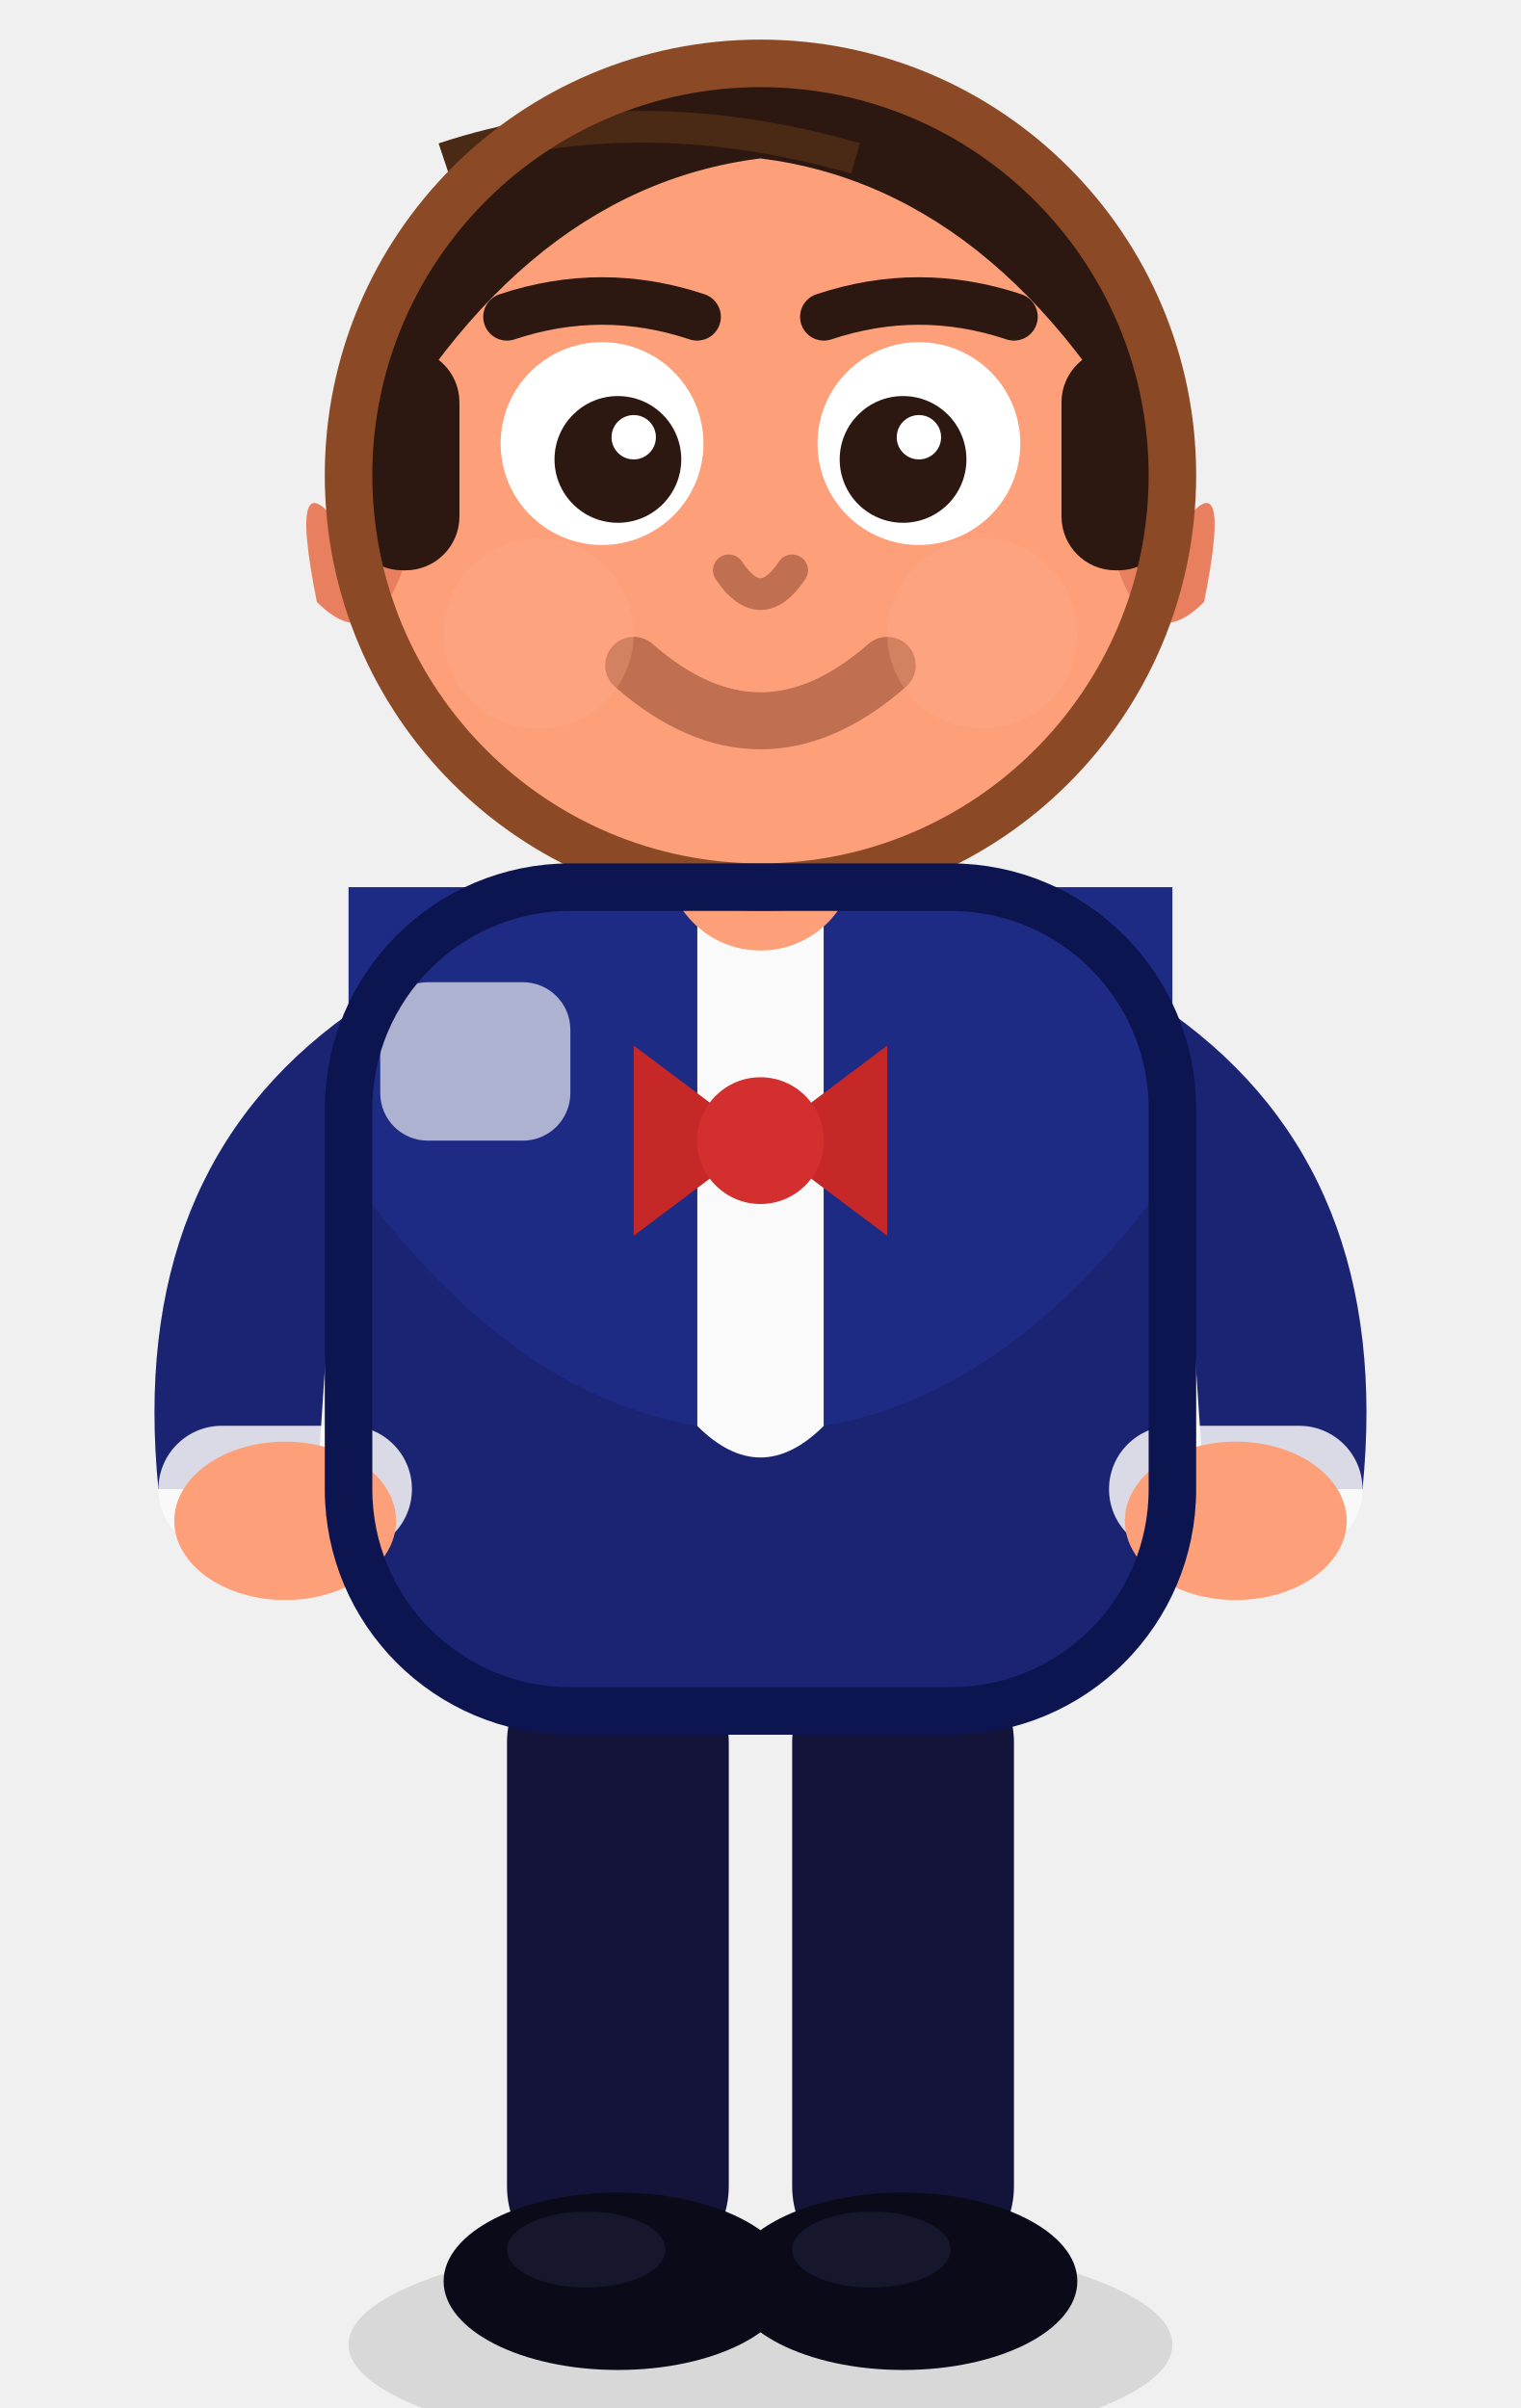
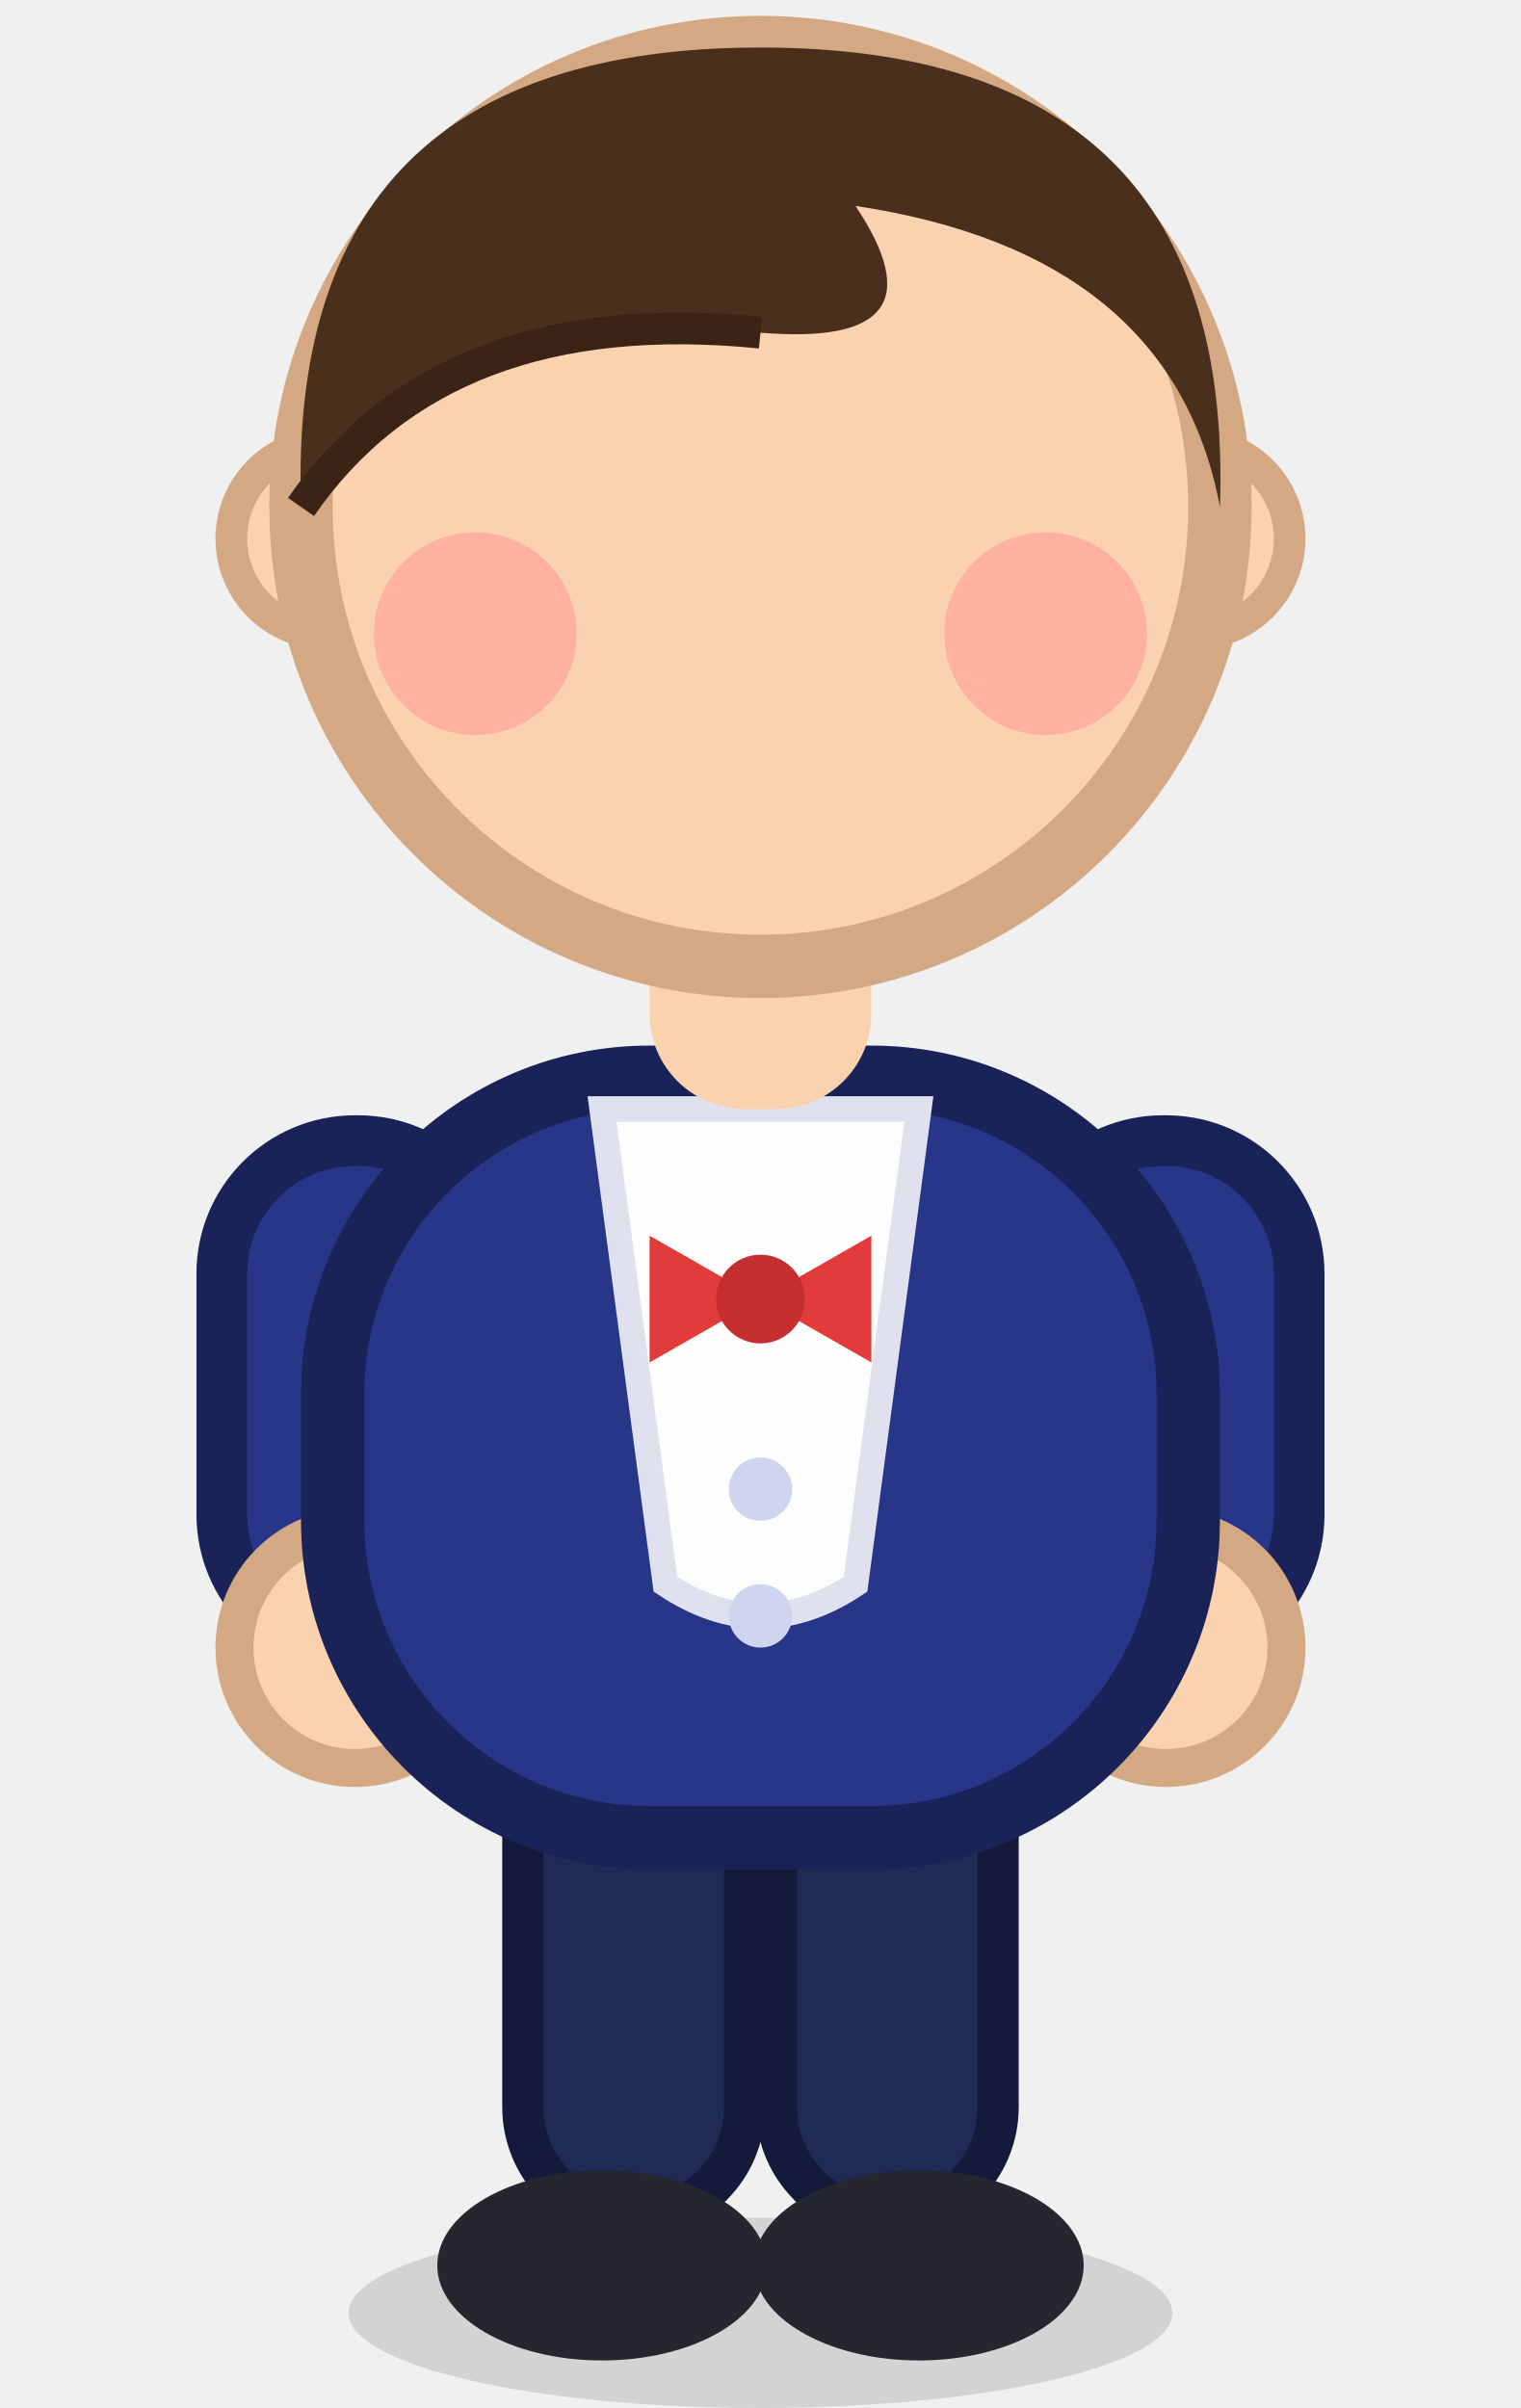
<svg xmlns="http://www.w3.org/2000/svg" viewBox="0 0 48 76">
-   <ellipse cx="24" cy="74" rx="13" ry="3.5" fill="#0000001A" />
-   <rect x="16" y="52" width="7" height="20" rx="3" fill="#14143A" />
-   <rect x="25" y="52" width="7" height="20" rx="3" fill="#14143A" />
-   <ellipse cx="19.5" cy="72" rx="5.5" ry="2.8" fill="#0A0A18" />
-   <ellipse cx="28.5" cy="72" rx="5.5" ry="2.8" fill="#0A0A18" />
-   <ellipse cx="18.5" cy="71" rx="2.5" ry="1.2" fill="#222240" opacity="0.5" />
-   <ellipse cx="27.5" cy="71" rx="2.5" ry="1.2" fill="#222240" opacity="0.5" />
-   <rect x="11" y="28" width="26" height="26" rx="7" fill="#1A2472" />
-   <path d="M22 28 L26 28 L26 45 Q24 47 22 45 Z" fill="#FAFAFA" />
-   <path d="M11 28 L22 28 L22 45 Q16 44 11 37 Z" fill="#1E2B85" />
-   <path d="M37 28 L26 28 L26 45 Q32 44 37 37 Z" fill="#1E2B85" />
-   <rect x="12" y="31" width="6" height="5" rx="1.5" fill="#FAFAFA" opacity="0.65" />
-   <polygon points="20,33 24,36 20,39" fill="#C62828" />
-   <polygon points="28,33 24,36 28,39" fill="#C62828" />
-   <circle cx="24" cy="36" r="2" fill="#D32F2F" />
-   <path d="M11 32 Q4 37 5 47 L10 47 L11 32 Z" fill="#1A2472" />
-   <rect x="5" y="45" width="8" height="4" rx="2" fill="#FAFAFA" opacity="0.85" />
-   <ellipse cx="9" cy="48" rx="3.5" ry="2.5" fill="#FDA07A" />
-   <path d="M37 32 Q44 37 43 47 L38 47 L37 32 Z" fill="#1A2472" />
-   <rect x="35" y="45" width="8" height="4" rx="2" fill="#FAFAFA" opacity="0.85" />
-   <ellipse cx="39" cy="48" rx="3.5" ry="2.5" fill="#FDA07A" />
-   <rect x="21" y="22" width="6" height="8" rx="3" fill="#FDA07A" />
-   <circle cx="24" cy="15" r="13" fill="#FDA07A" />
-   <path d="M11 17 Q9 14 10 19 Q12 21 13 17 Z" fill="#E88060" />
-   <path d="M37 17 Q39 14 38 19 Q36 21 35 17 Z" fill="#E88060" />
-   <path d="M11 11 Q13 3 24 2 Q35 3 37 11 L37 16 Q32 6 24 5 Q16 6 11 16 Z" fill="#2C1810" />
-   <rect x="11" y="11" width="3.5" height="7" rx="1.7" fill="#2C1810" />
-   <rect x="33.5" y="11" width="3.5" height="7" rx="1.7" fill="#2C1810" />
-   <path d="M14 5 Q20 3 27 5" fill="none" stroke="#4A2A15" stroke-width="1" />
-   <circle cx="19" cy="14" r="3.2" fill="white" />
-   <circle cx="19.5" cy="14.5" r="2" fill="#2C1810" />
-   <circle cx="20" cy="13.8" r="0.7" fill="white" />
-   <circle cx="29" cy="14" r="3.2" fill="white" />
-   <circle cx="28.5" cy="14.5" r="2" fill="#2C1810" />
-   <circle cx="29" cy="13.8" r="0.7" fill="white" />
-   <path d="M16 10 Q19 9 22 10" stroke="#2C1810" stroke-width="1.5" fill="none" stroke-linecap="round" />
-   <path d="M26 10 Q29 9 32 10" stroke="#2C1810" stroke-width="1.5" fill="none" stroke-linecap="round" />
-   <path d="M23 18 Q24 19.5 25 18" stroke="#C07050" stroke-width="1" fill="none" stroke-linecap="round" />
-   <path d="M20 21 Q24 24.5 28 21" stroke="#C07050" stroke-width="1.8" fill="none" stroke-linecap="round" />
-   <circle cx="17" cy="20" r="3" fill="#FFAA88" opacity="0.3" />
-   <circle cx="31" cy="20" r="3" fill="#FFAA88" opacity="0.3" />
-   <circle cx="24" cy="15" r="13" fill="none" stroke="#8B4A25" stroke-width="1.5" />
-   <rect x="11" y="28" width="26" height="26" rx="7" fill="none" stroke="#0D1550" stroke-width="1.5" />
+   <ellipse cx="24" cy="73" rx="13" ry="3" fill="#0000001f" />
+   <rect x="16.5" y="54" width="7" height="16" rx="3.5" fill="#1f2a55" stroke="#141b3a" stroke-width="1.3" />
+   <rect x="24.5" y="54" width="7" height="16" rx="3.5" fill="#1f2a55" stroke="#141b3a" stroke-width="1.3" />
+   <ellipse cx="19" cy="71.5" rx="5.2" ry="3" fill="#26262e" />
+   <ellipse cx="29" cy="71.5" rx="5.2" ry="3" fill="#26262e" />
+   <rect x="7" y="36" width="8.5" height="16" rx="4.2" fill="#28368a" stroke="#192358" stroke-width="1.6" />
+   <rect x="32.5" y="36" width="8.5" height="16" rx="4.2" fill="#28368a" stroke="#192358" stroke-width="1.6" />
+   <circle cx="11.2" cy="52" r="3.8" fill="#fbd2af" stroke="#d3a883" stroke-width="1.2" />
+   <circle cx="36.8" cy="52" r="3.8" fill="#fbd2af" stroke="#d3a883" stroke-width="1.2" />
+   <rect x="10.5" y="34" width="27" height="24" rx="10" fill="#28368a" stroke="#192358" stroke-width="2" />
+   <path d="M19 35 L29 35 L27 50 Q24 52 21 50 Z" fill="#fdfdfd" stroke="#dfe2ee" stroke-width="0.8" />
+   <path d="M20.5 39 L24 41 L20.5 43 Z" fill="#e23b3b" />
+   <path d="M27.5 39 L24 41 L27.5 43 Z" fill="#e23b3b" />
+   <circle cx="24" cy="41" r="1.4" fill="#c62f2f" />
+   <circle cx="24" cy="47" r="1" fill="#cfd5ee" />
+   <circle cx="24" cy="51" r="1" fill="#cfd5ee" />
+   <rect x="20.5" y="28" width="7" height="7" rx="3" fill="#fbd2af" />
+   <circle cx="10.3" cy="17" r="3" fill="#fbd2af" stroke="#d3a883" stroke-width="1" />
+   <circle cx="37.7" cy="17" r="3" fill="#fbd2af" stroke="#d3a883" stroke-width="1" />
+   <circle cx="24" cy="16" r="14.5" fill="#fbd2af" stroke="#d3a883" stroke-width="2" />
+   <path d="M9.5 16 Q9 1.5 24 1.5 Q39 1.5 38.5 16 Q37 8 27 6.5 Q30 11 24 10.5 Q14 9.5 9.5 16 Z" fill="#4a2f1c" />
+   <path d="M9.5 16 Q14 9.5 24 10.5" fill="none" stroke="#3a2415" stroke-width="1" />
+   <circle cx="15" cy="20" r="3.2" fill="#FF8A8A" opacity="0.45" />
+   <circle cx="33" cy="20" r="3.2" fill="#FF8A8A" opacity="0.45" />
</svg>
